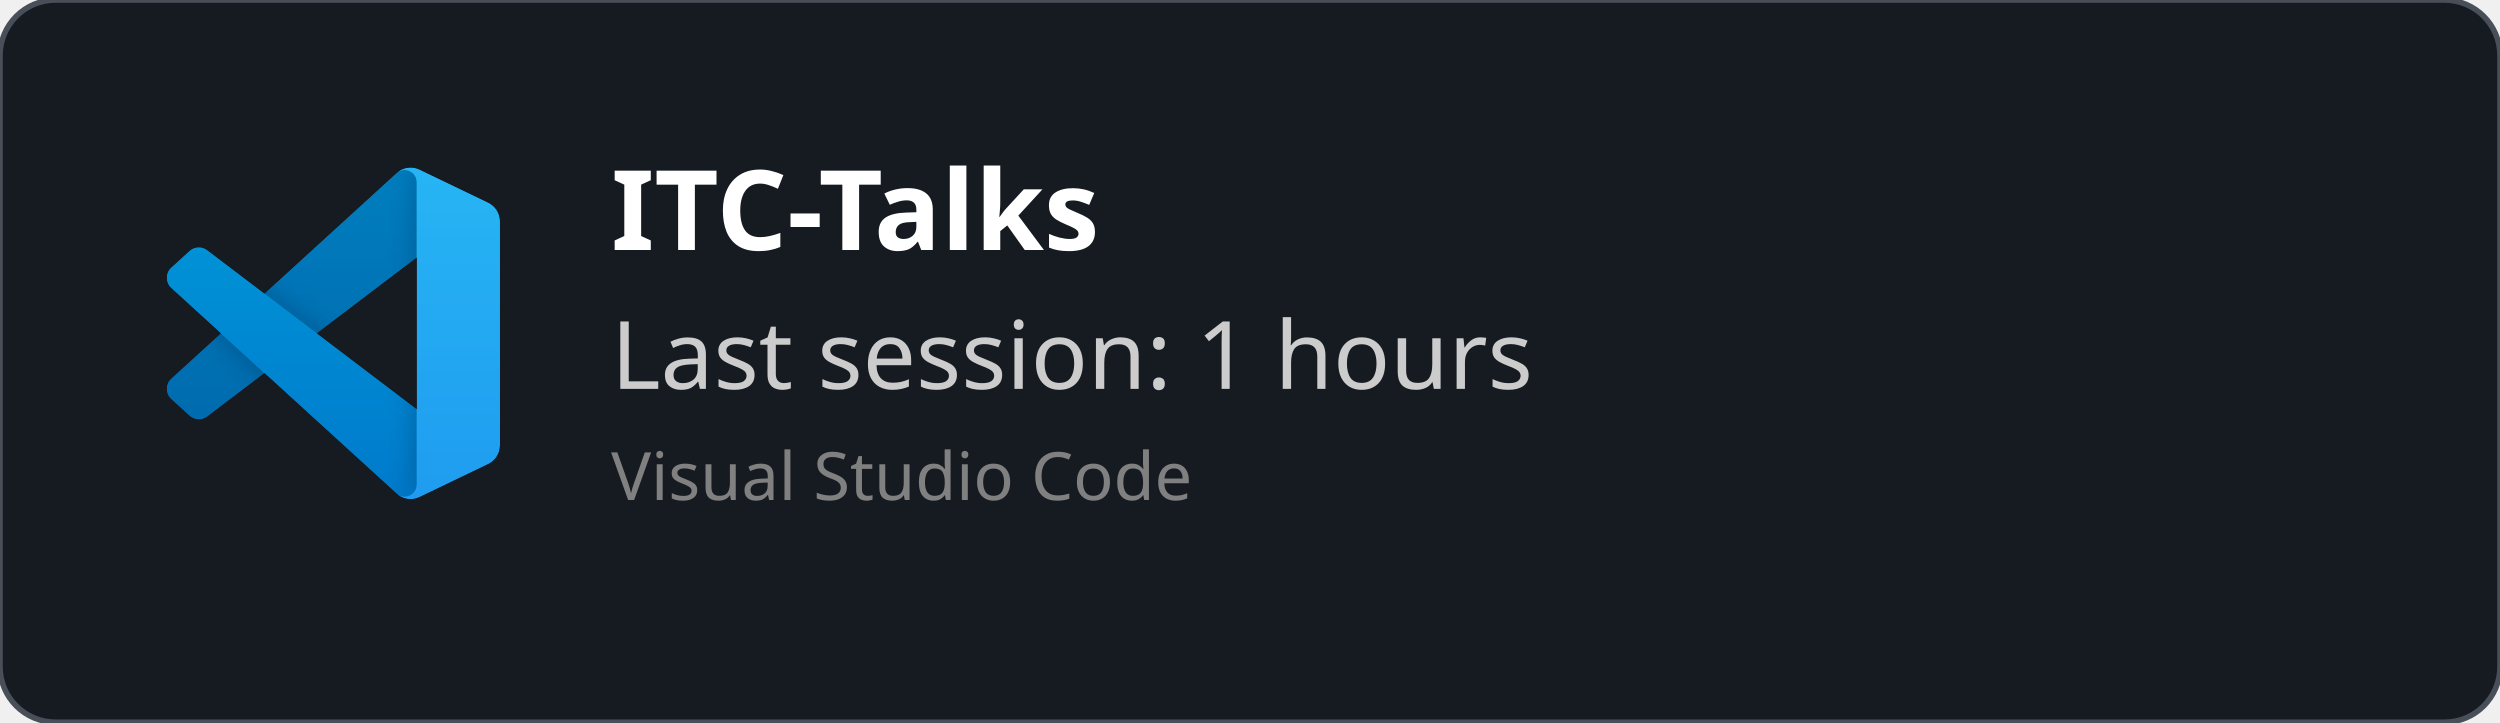
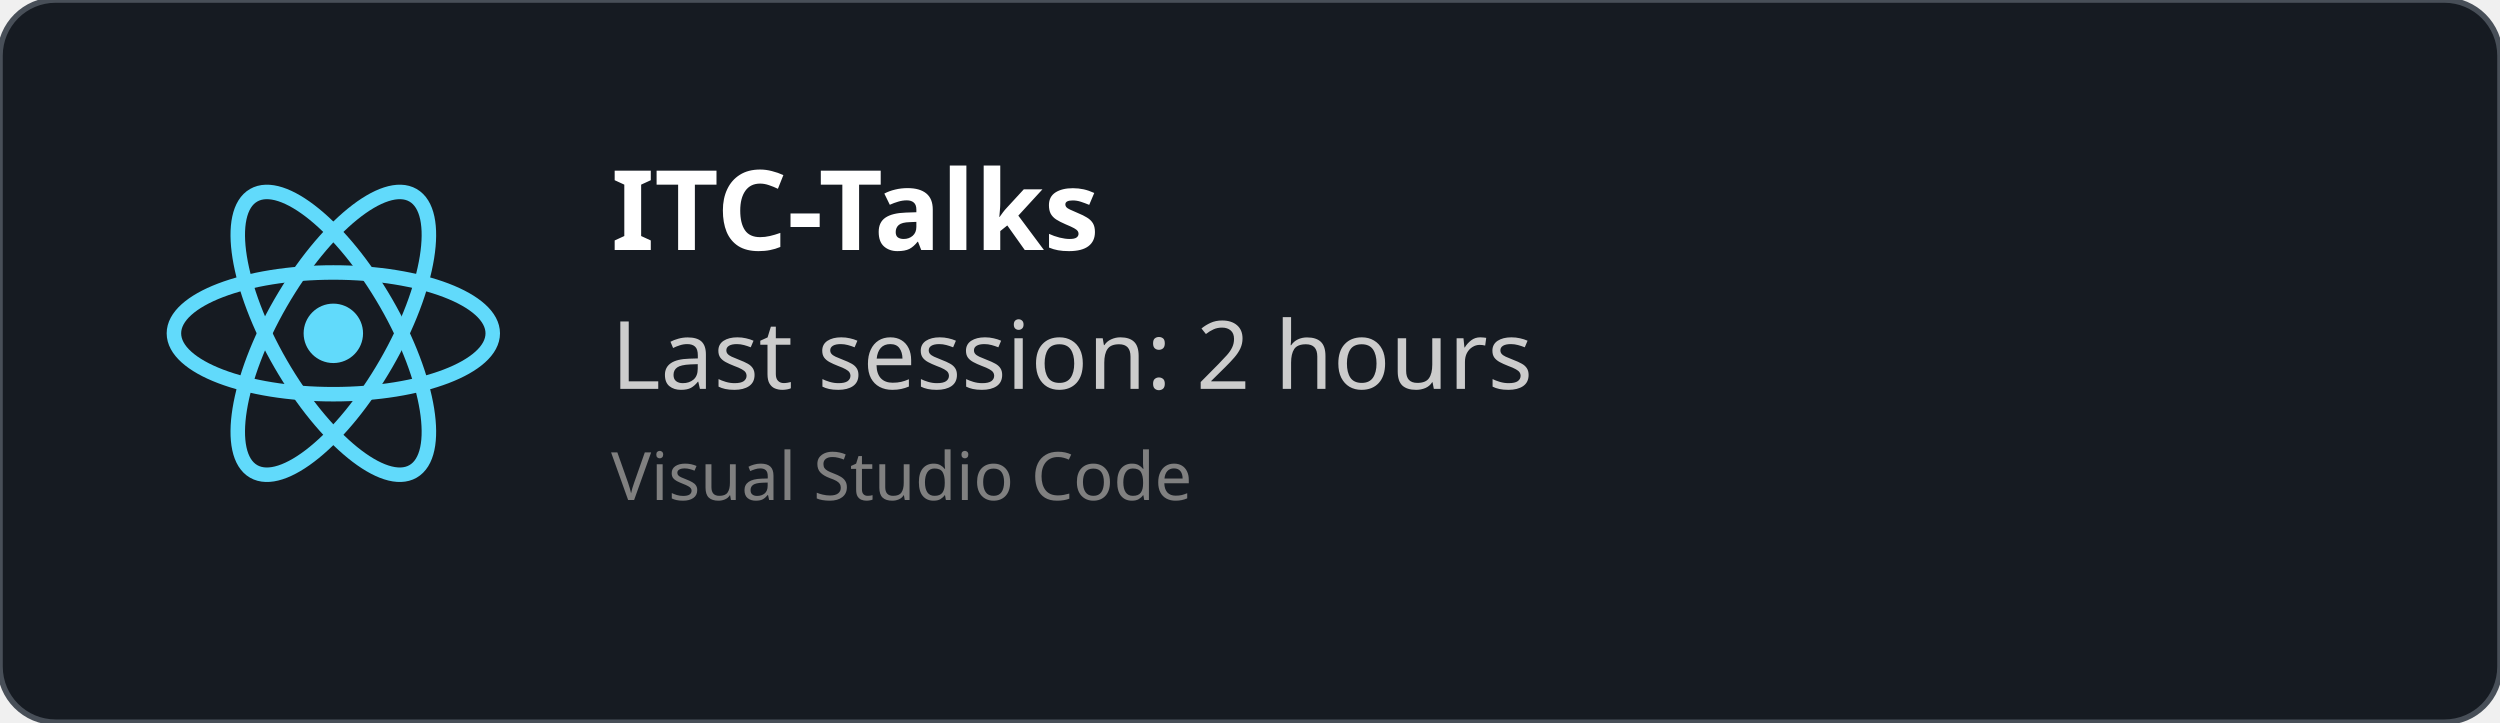
<svg xmlns="http://www.w3.org/2000/svg" width="450" height="130" viewBox="0 0 450 130" fill="none" role="img">
  <style>
    *{
        font-family: 'Segoe UI', Ubuntu, monospace
    }
    </style>
  <defs>
    <clipPath id="horizontalClip" x="20" y="20" width="500" height="200">
      <rect x="90" y="20" width="300" height="50" />
    </clipPath>
  </defs>
  <rect width="450" height="130" fill="rgba(22,27,34)" stroke="#484f58" stroke-width="1" fill-opacity="1" stroke-opacity="1" x="0" y="0" rx="10px" ry="10px">
    </rect>
-   <svg width="60" height="60" x="30" y="30" viewBox="0 0 100 100" fill="none" id="vscode">
-     <mask id="mask0" mask-type="alpha" maskUnits="userSpaceOnUse" x="0" y="0" width="100" height="100">
-       <path fill-rule="evenodd" clip-rule="evenodd" d="M70.912 99.317C72.487 99.931 74.283 99.891 75.873 99.126L96.461 89.22C98.624 88.179 100 85.989 100 83.587V16.413C100 14.011 98.624 11.822 96.461 10.781L75.873 0.874C73.786 -0.13 71.345 0.116 69.513 1.447C69.252 1.637 69.003 1.849 68.769 2.083L29.355 38.041L12.187 25.01C10.589 23.797 8.354 23.896 6.869 25.246L1.363 30.255C-0.453 31.906 -0.455 34.763 1.359 36.417L16.247 50L1.359 63.583C-0.455 65.237 -0.453 68.094 1.363 69.745L6.869 74.754C8.354 76.104 10.589 76.204 12.187 74.99L29.355 61.959L68.769 97.917C69.392 98.541 70.125 99.01 70.912 99.317ZM75.015 27.299L45.109 50L75.015 72.701V27.299Z" fill="white" />
-     </mask>
-     <g mask="url(#mask0)">
-       <path d="M96.461 10.796L75.857 0.876C73.472 -0.273 70.622 0.212 68.75 2.083L1.299 63.583C-0.516 65.237 -0.514 68.094 1.303 69.745L6.813 74.754C8.298 76.104 10.535 76.204 12.134 74.99L93.361 13.37C96.086 11.303 100 13.246 100 16.667V16.427C100 14.027 98.625 11.838 96.461 10.796Z" fill="#0065A9" />
-       <g filter="url(#filter0_d)">
-         <path d="M96.461 89.204L75.857 99.124C73.472 100.273 70.622 99.788 68.75 97.917L1.299 36.417C-0.516 34.763 -0.514 31.906 1.303 30.255L6.813 25.246C8.298 23.896 10.535 23.796 12.134 25.009L93.361 86.63C96.086 88.697 100 86.754 100 83.333V83.573C100 85.974 98.625 88.162 96.461 89.204Z" fill="#007ACC" />
-       </g>
-       <g filter="url(#filter1_d)">
-         <path d="M75.858 99.126C73.472 100.274 70.622 99.788 68.75 97.917C71.056 100.223 75 98.59 75 95.328V4.672C75 1.41 71.056 -0.223 68.75 2.083C70.622 0.211 73.472 -0.274 75.858 0.874L96.459 10.781C98.623 11.822 100 14.011 100 16.413V83.587C100 85.989 98.623 88.179 96.459 89.22L75.858 99.126Z" fill="#1F9CF0" />
-       </g>
-       <g style="mix-blend-mode:overlay" opacity="0.25">
-         <path fill-rule="evenodd" clip-rule="evenodd" d="M70.851 99.317C72.426 99.931 74.222 99.891 75.812 99.126L96.4 89.22C98.563 88.179 99.939 85.989 99.939 83.587V16.413C99.939 14.011 98.564 11.822 96.4 10.781L75.812 0.874C73.725 -0.13 71.284 0.116 69.453 1.447C69.191 1.637 68.942 1.849 68.708 2.083L29.294 38.041L12.126 25.01C10.528 23.796 8.293 23.896 6.809 25.246L1.302 30.255C-0.513 31.906 -0.515 34.763 1.298 36.417L16.186 50L1.298 63.583C-0.515 65.237 -0.513 68.094 1.302 69.745L6.809 74.754C8.293 76.104 10.528 76.204 12.126 74.99L29.294 61.959L68.708 97.917C69.332 98.54 70.064 99.01 70.851 99.317ZM74.954 27.299L45.048 50L74.954 72.701V27.299Z" fill="url(#paint0_linear)" />
-       </g>
+   <svg height="60" width="60" x="30" y="30" viewBox="-11.5 -10.232 23 20.463">
+     <circle cx="0" cy="0" r="2.05" fill="#61dafb" />
+     <g stroke="#61dafb" stroke-width="1" fill="none">
+       <ellipse rx="11" ry="4.2" />
+       <ellipse rx="11" ry="4.2" transform="rotate(60)" />
+       <ellipse rx="11" ry="4.2" transform="rotate(120)" />
    </g>
-     <defs>
-       <filter id="filter0_d" x="-8.394" y="15.829" width="116.727" height="92.246" filterUnits="userSpaceOnUse" color-interpolation-filters="sRGB">
-         <feFlood flood-opacity="0" result="BackgroundImageFix" />
-         <feColorMatrix in="SourceAlpha" type="matrix" values="0 0 0 0 0 0 0 0 0 0 0 0 0 0 0 0 0 0 127 0" />
-         <feOffset />
-         <feGaussianBlur stdDeviation="4.167" />
-         <feColorMatrix type="matrix" values="0 0 0 0 0 0 0 0 0 0 0 0 0 0 0 0 0 0 0.25 0" />
-         <feBlend mode="overlay" in2="BackgroundImageFix" result="effect1_dropShadow" />
-         <feBlend mode="normal" in="SourceGraphic" in2="effect1_dropShadow" result="shape" />
-       </filter>
-       <filter id="filter1_d" x="60.417" y="-8.076" width="47.917" height="116.151" filterUnits="userSpaceOnUse" color-interpolation-filters="sRGB">
-         <feFlood flood-opacity="0" result="BackgroundImageFix" />
-         <feColorMatrix in="SourceAlpha" type="matrix" values="0 0 0 0 0 0 0 0 0 0 0 0 0 0 0 0 0 0 127 0" />
-         <feOffset />
-         <feGaussianBlur stdDeviation="4.167" />
-         <feColorMatrix type="matrix" values="0 0 0 0 0 0 0 0 0 0 0 0 0 0 0 0 0 0 0.25 0" />
-         <feBlend mode="overlay" in2="BackgroundImageFix" result="effect1_dropShadow" />
-         <feBlend mode="normal" in="SourceGraphic" in2="effect1_dropShadow" result="shape" />
-       </filter>
-       <linearGradient id="paint0_linear" x1="49.939" y1="0.258" x2="49.939" y2="99.742" gradientUnits="userSpaceOnUse">
-         <stop stop-color="white" />
-         <stop offset="1" stop-color="white" stop-opacity="0" />
-       </linearGradient>
-     </defs>
  </svg>
  <text x="110" y="45" font-size="20" clip-path="url(#horizontalClip)" font-weight="bold" font-family="Ubuntu" fill="white">
    ITC-Talks
    </text>
  <text x="110" y="70" font-size="17px" font-family="Ubuntu" fill="#ccc">
-     Last session: 1 hours
+     Last session: 2 hours
    </text>
  <text x="110" y="90" font-size="12px" font-family="Ubuntu" fill="grey">
    Visual Studio Code
    </text>
</svg>
